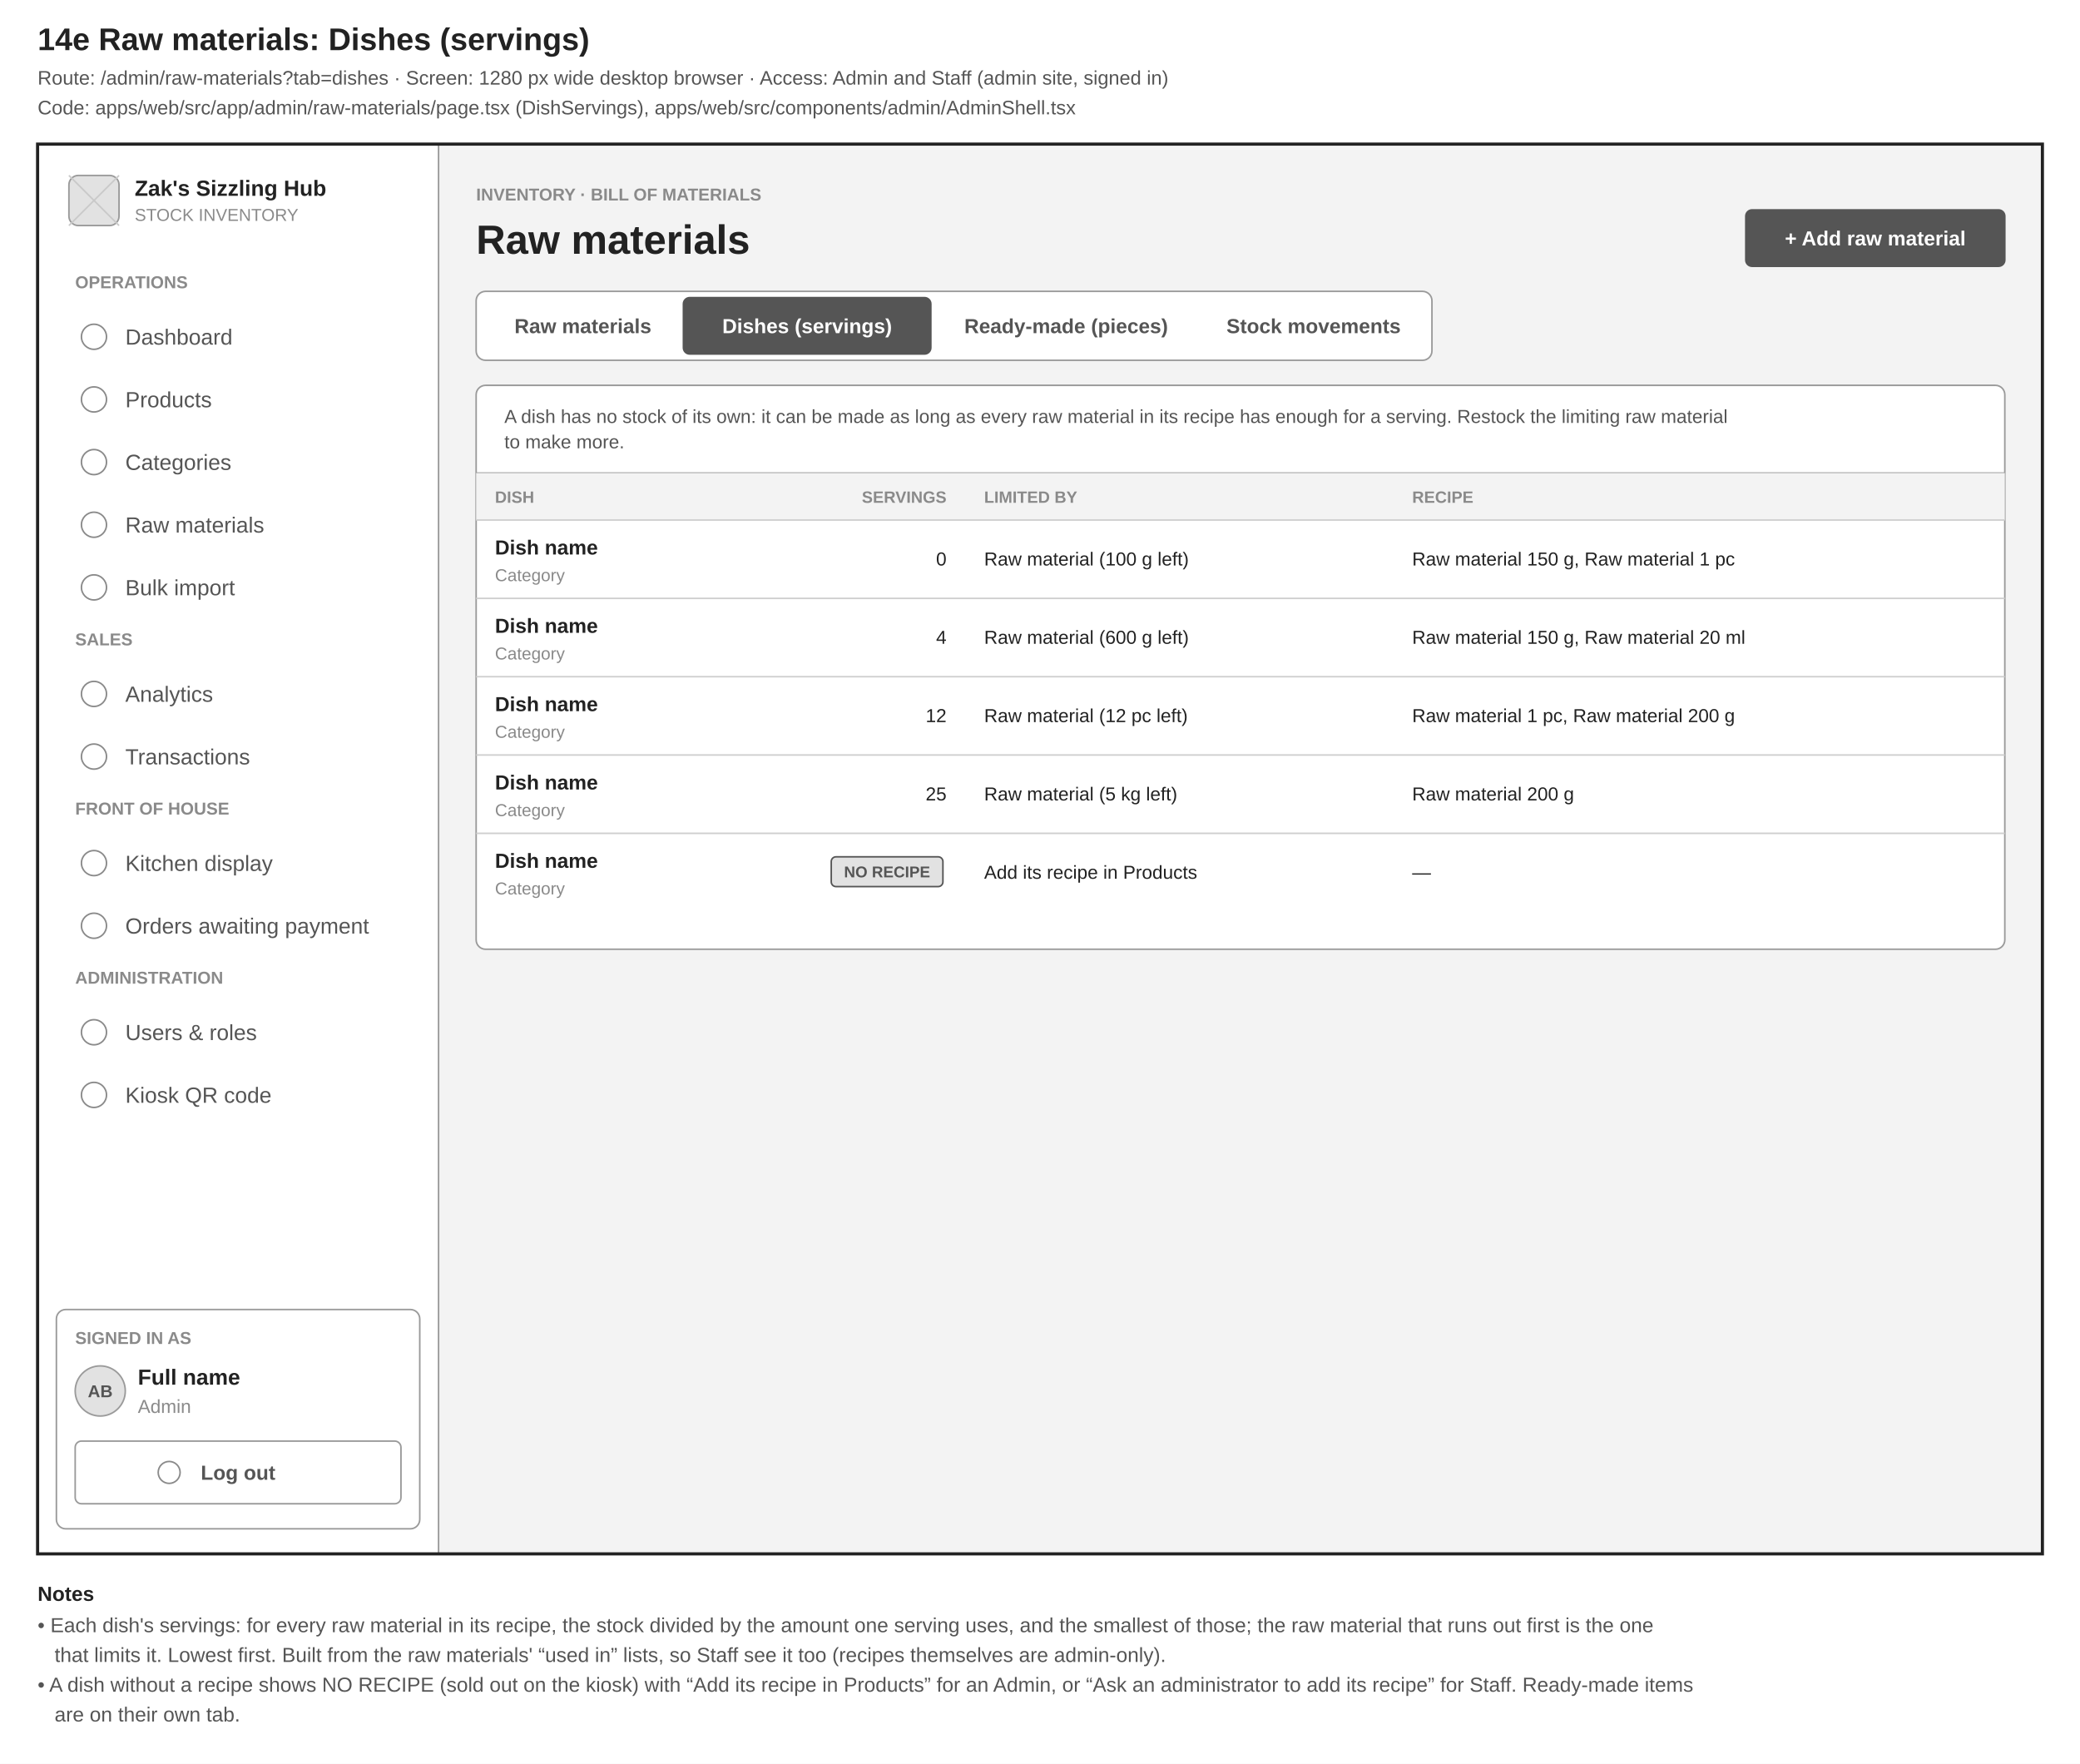
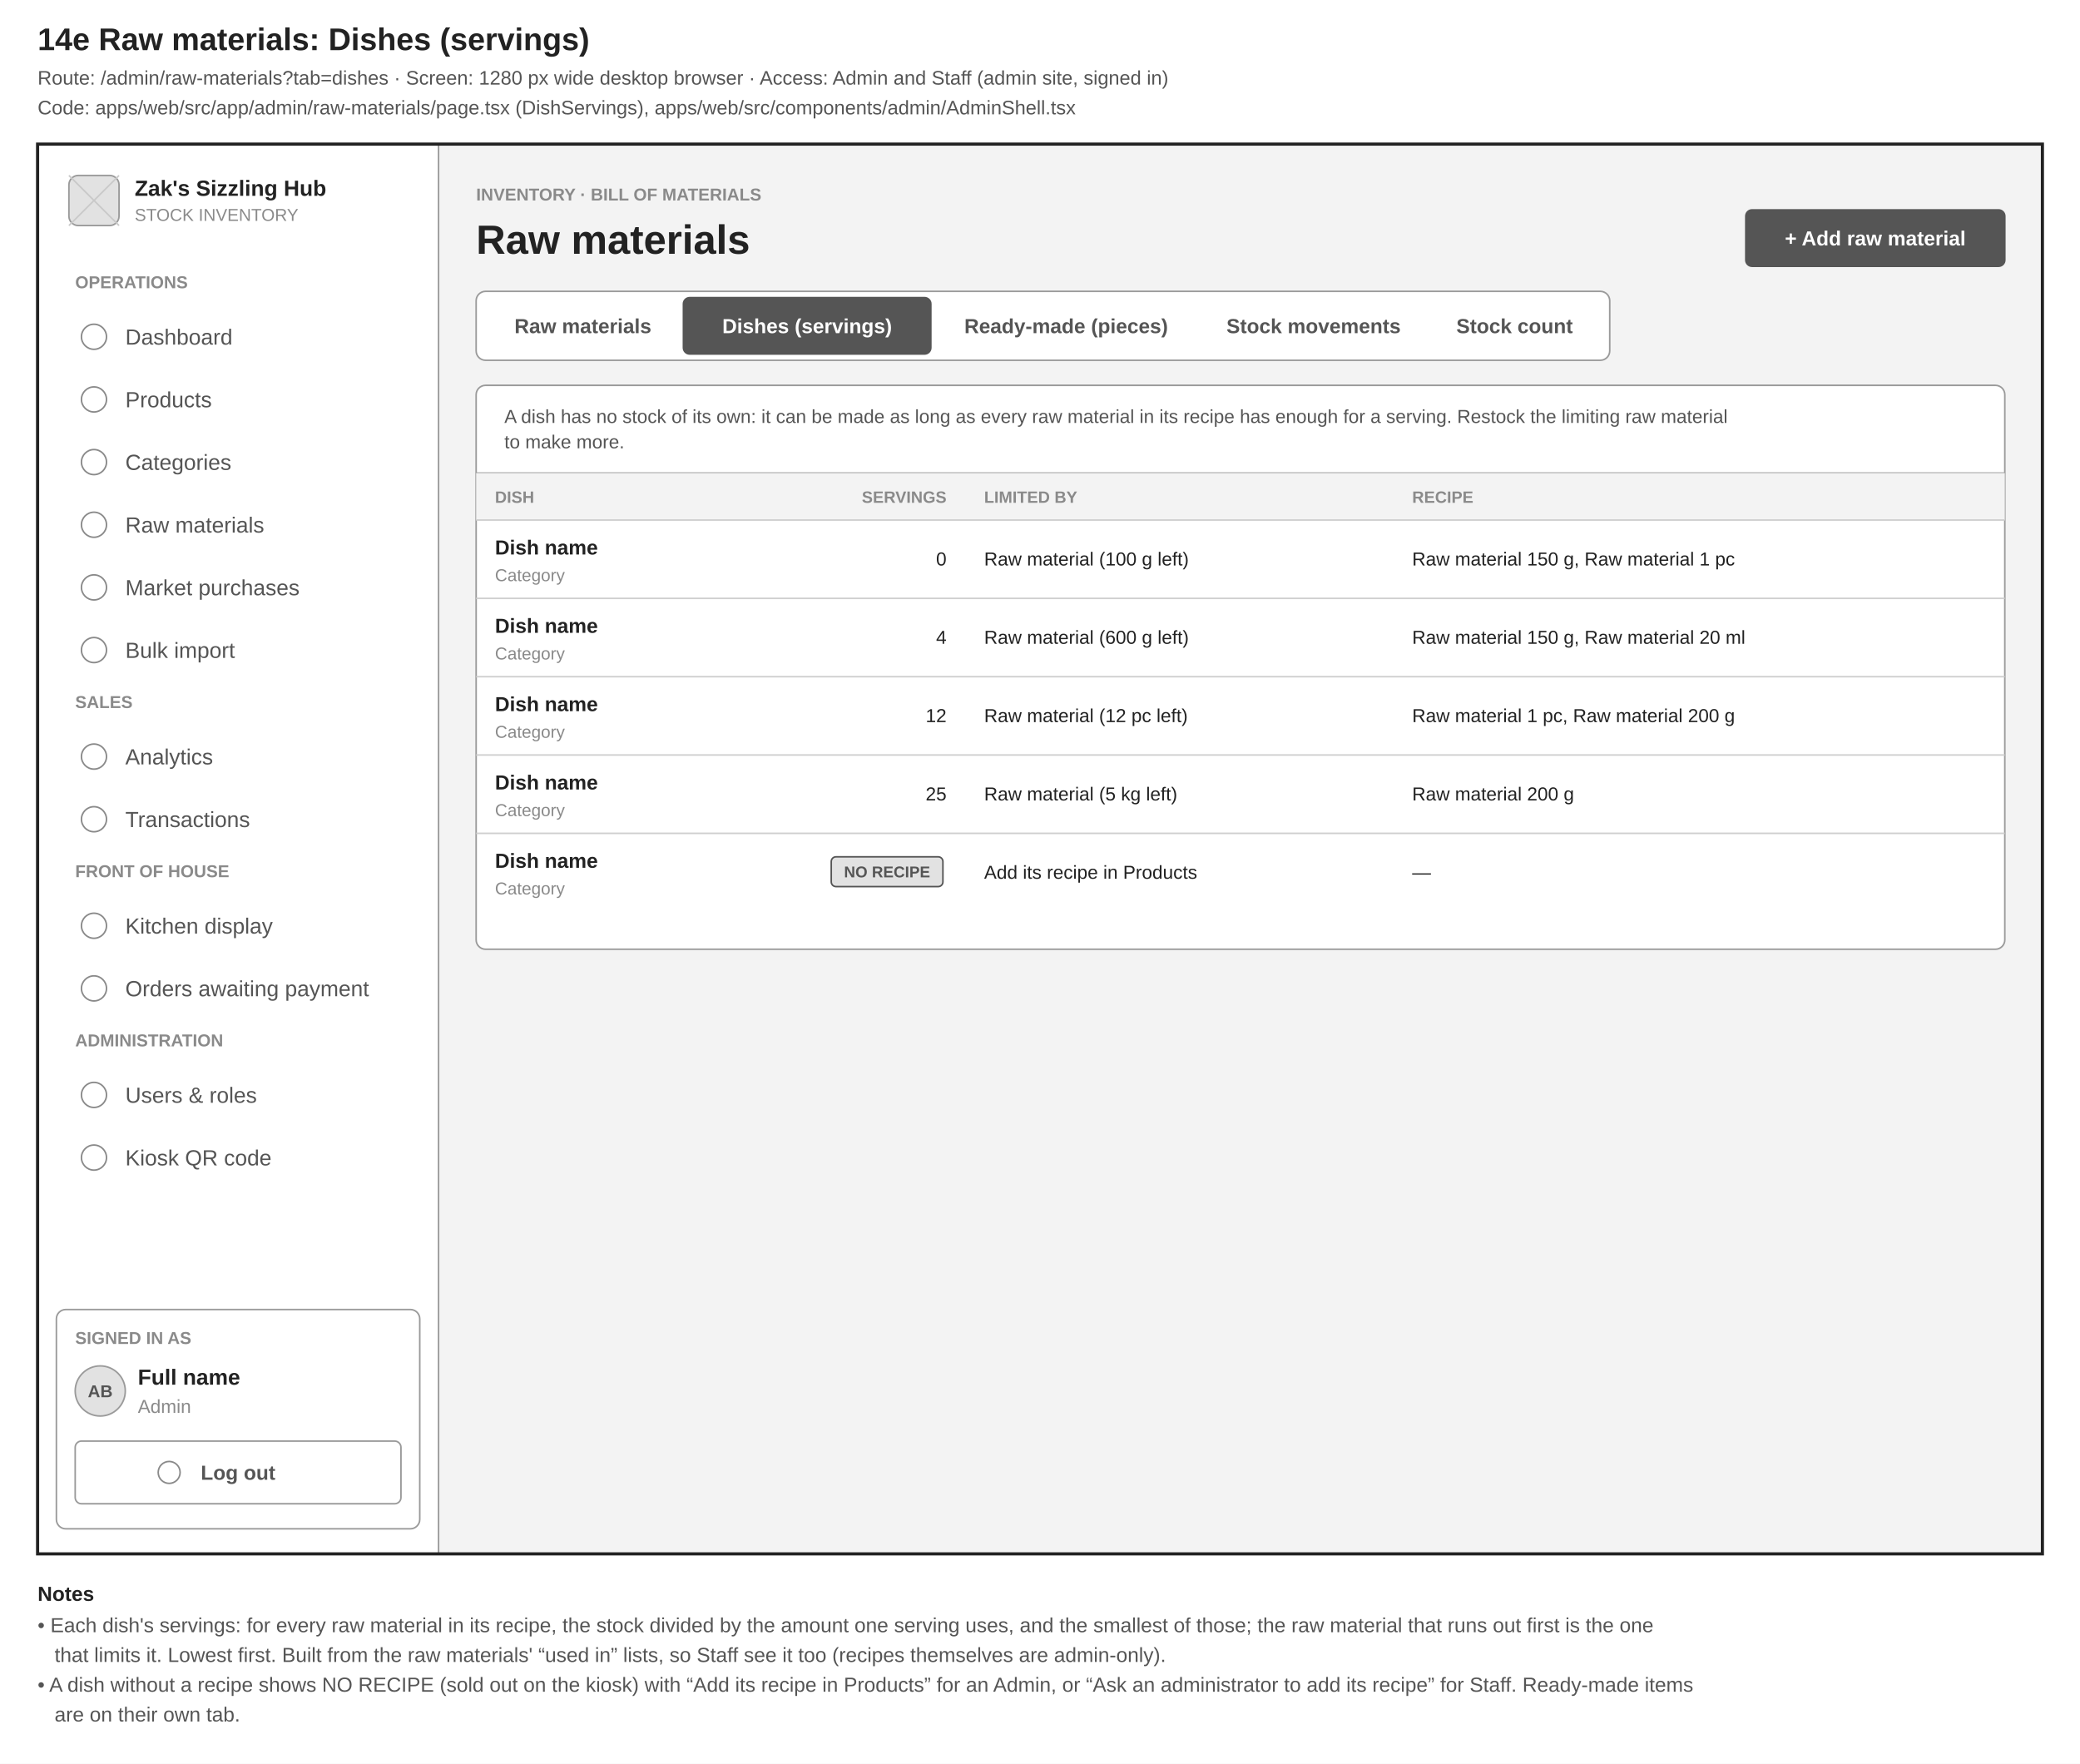
<svg xmlns="http://www.w3.org/2000/svg" width="1328" height="1126" viewBox="0 0 1328 1126">
  <rect x="0" y="0" width="1328" height="1126" fill="#ffffff" />
  <text x="24" y="32" font-family="Arial, Helvetica, sans-serif" font-size="20" font-weight="700" fill="#222222">14e  Raw materials: Dishes (servings)</text>
  <text x="24" y="54" font-family="Arial, Helvetica, sans-serif" font-size="12.5" fill="#555555">Route: /admin/raw-materials?tab=dishes   ·   Screen: 1280 px wide desktop browser   ·   Access: Admin and Staff (admin site, signed in)</text>
  <text x="24" y="73" font-family="Arial, Helvetica, sans-serif" font-size="12.5" fill="#555555">Code: apps/web/src/app/admin/raw-materials/page.tsx (DishServings), apps/web/src/components/admin/AdminShell.tsx</text>
  <text x="24" y="1022" font-family="Arial, Helvetica, sans-serif" font-size="13" font-weight="700" fill="#222222">Notes</text>
  <text x="24" y="1042" font-family="Arial, Helvetica, sans-serif" font-size="13" fill="#555555" xml:space="preserve">• Each dish's servings: for every raw material in its recipe, the stock divided by the amount one serving uses, and the smallest of those; the raw material that runs out first is the one</text>
  <text x="24" y="1061" font-family="Arial, Helvetica, sans-serif" font-size="13" fill="#555555" xml:space="preserve">   that limits it. Lowest first. Built from the raw materials' “used in” lists, so Staff see it too (recipes themselves are admin-only).</text>
  <text x="24" y="1080" font-family="Arial, Helvetica, sans-serif" font-size="13" fill="#555555" xml:space="preserve">• A dish without a recipe shows NO RECIPE (sold out on the kiosk) with “Add its recipe in Products” for an Admin, or “Ask an administrator to add its recipe” for Staff. Ready-made items</text>
  <text x="24" y="1099" font-family="Arial, Helvetica, sans-serif" font-size="13" fill="#555555" xml:space="preserve">   are on their own tab.</text>
  <g transform="translate(24,92)">
    <clipPath id="frame">
      <rect x="0" y="0" width="1280" height="900" />
    </clipPath>
    <g clip-path="url(#frame)">
      <rect x="0" y="0" width="1280" height="900" fill="#ffffff" />
      <rect x="0" y="0" width="1280" height="900" rx="0" fill="#f3f3f3" stroke="none" />
      <rect x="0" y="0" width="256" height="900" rx="0" fill="#ffffff" stroke="none" />
      <line x1="256" y1="0" x2="256" y2="900" stroke="#9a9a9a" stroke-width="1" />
      <rect x="20" y="20" width="32" height="32" rx="6" fill="#e2e2e2" stroke="#9a9a9a" stroke-width="1" />
      <line x1="20" y1="20" x2="52" y2="52" stroke="#c9c9c9" stroke-width="1" />
      <line x1="52" y1="20" x2="20" y2="52" stroke="#c9c9c9" stroke-width="1" />
      <text x="62" y="33" font-family="Arial, Helvetica, sans-serif" font-size="14" font-weight="700" text-anchor="start" fill="#222222">Zak's Sizzling Hub</text>
      <text x="62" y="49" font-family="Arial, Helvetica, sans-serif" font-size="11" font-weight="400" text-anchor="start" fill="#8a8a8a">STOCK INVENTORY</text>
      <text x="24" y="92" font-family="Arial, Helvetica, sans-serif" font-size="11" font-weight="700" text-anchor="start" fill="#8a8a8a">OPERATIONS</text>
      <circle cx="36" cy="123" r="8" fill="#ffffff" stroke="#8a8a8a" stroke-width="1" />
      <text x="56" y="128" font-family="Arial, Helvetica, sans-serif" font-size="14" font-weight="400" text-anchor="start" fill="#555555">Dashboard</text>
      <circle cx="36" cy="163" r="8" fill="#ffffff" stroke="#8a8a8a" stroke-width="1" />
      <text x="56" y="168" font-family="Arial, Helvetica, sans-serif" font-size="14" font-weight="400" text-anchor="start" fill="#555555">Products</text>
      <circle cx="36" cy="203" r="8" fill="#ffffff" stroke="#8a8a8a" stroke-width="1" />
      <text x="56" y="208" font-family="Arial, Helvetica, sans-serif" font-size="14" font-weight="400" text-anchor="start" fill="#555555">Categories</text>
      <circle cx="36" cy="243" r="8" fill="#ffffff" stroke="#8a8a8a" stroke-width="1" />
      <text x="56" y="248" font-family="Arial, Helvetica, sans-serif" font-size="14" font-weight="400" text-anchor="start" fill="#555555">Raw materials</text>
      <circle cx="36" cy="283" r="8" fill="#ffffff" stroke="#8a8a8a" stroke-width="1" />
-       <text x="56" y="288" font-family="Arial, Helvetica, sans-serif" font-size="14" font-weight="400" text-anchor="start" fill="#555555">Bulk import</text>
-       <text x="24" y="320" font-family="Arial, Helvetica, sans-serif" font-size="11" font-weight="700" text-anchor="start" fill="#8a8a8a">SALES</text>
-       <circle cx="36" cy="351" r="8" fill="#ffffff" stroke="#8a8a8a" stroke-width="1" />
-       <text x="56" y="356" font-family="Arial, Helvetica, sans-serif" font-size="14" font-weight="400" text-anchor="start" fill="#555555">Analytics</text>
+       <text x="56" y="288" font-family="Arial, Helvetica, sans-serif" font-size="14" font-weight="400" text-anchor="start" fill="#555555">Market purchases</text>
+       <circle cx="36" cy="323" r="8" fill="#ffffff" stroke="#8a8a8a" stroke-width="1" />
+       <text x="56" y="328" font-family="Arial, Helvetica, sans-serif" font-size="14" font-weight="400" text-anchor="start" fill="#555555">Bulk import</text>
+       <text x="24" y="360" font-family="Arial, Helvetica, sans-serif" font-size="11" font-weight="700" text-anchor="start" fill="#8a8a8a">SALES</text>
      <circle cx="36" cy="391" r="8" fill="#ffffff" stroke="#8a8a8a" stroke-width="1" />
-       <text x="56" y="396" font-family="Arial, Helvetica, sans-serif" font-size="14" font-weight="400" text-anchor="start" fill="#555555">Transactions</text>
-       <text x="24" y="428" font-family="Arial, Helvetica, sans-serif" font-size="11" font-weight="700" text-anchor="start" fill="#8a8a8a">FRONT OF HOUSE</text>
-       <circle cx="36" cy="459" r="8" fill="#ffffff" stroke="#8a8a8a" stroke-width="1" />
-       <text x="56" y="464" font-family="Arial, Helvetica, sans-serif" font-size="14" font-weight="400" text-anchor="start" fill="#555555">Kitchen display</text>
+       <text x="56" y="396" font-family="Arial, Helvetica, sans-serif" font-size="14" font-weight="400" text-anchor="start" fill="#555555">Analytics</text>
+       <circle cx="36" cy="431" r="8" fill="#ffffff" stroke="#8a8a8a" stroke-width="1" />
+       <text x="56" y="436" font-family="Arial, Helvetica, sans-serif" font-size="14" font-weight="400" text-anchor="start" fill="#555555">Transactions</text>
+       <text x="24" y="468" font-family="Arial, Helvetica, sans-serif" font-size="11" font-weight="700" text-anchor="start" fill="#8a8a8a">FRONT OF HOUSE</text>
      <circle cx="36" cy="499" r="8" fill="#ffffff" stroke="#8a8a8a" stroke-width="1" />
-       <text x="56" y="504" font-family="Arial, Helvetica, sans-serif" font-size="14" font-weight="400" text-anchor="start" fill="#555555">Orders awaiting payment</text>
-       <text x="24" y="536" font-family="Arial, Helvetica, sans-serif" font-size="11" font-weight="700" text-anchor="start" fill="#8a8a8a">ADMINISTRATION</text>
-       <circle cx="36" cy="567" r="8" fill="#ffffff" stroke="#8a8a8a" stroke-width="1" />
-       <text x="56" y="572" font-family="Arial, Helvetica, sans-serif" font-size="14" font-weight="400" text-anchor="start" fill="#555555">Users &amp; roles</text>
+       <text x="56" y="504" font-family="Arial, Helvetica, sans-serif" font-size="14" font-weight="400" text-anchor="start" fill="#555555">Kitchen display</text>
+       <circle cx="36" cy="539" r="8" fill="#ffffff" stroke="#8a8a8a" stroke-width="1" />
+       <text x="56" y="544" font-family="Arial, Helvetica, sans-serif" font-size="14" font-weight="400" text-anchor="start" fill="#555555">Orders awaiting payment</text>
+       <text x="24" y="576" font-family="Arial, Helvetica, sans-serif" font-size="11" font-weight="700" text-anchor="start" fill="#8a8a8a">ADMINISTRATION</text>
      <circle cx="36" cy="607" r="8" fill="#ffffff" stroke="#8a8a8a" stroke-width="1" />
-       <text x="56" y="612" font-family="Arial, Helvetica, sans-serif" font-size="14" font-weight="400" text-anchor="start" fill="#555555">Kiosk QR code</text>
+       <text x="56" y="612" font-family="Arial, Helvetica, sans-serif" font-size="14" font-weight="400" text-anchor="start" fill="#555555">Users &amp; roles</text>
+       <circle cx="36" cy="647" r="8" fill="#ffffff" stroke="#8a8a8a" stroke-width="1" />
+       <text x="56" y="652" font-family="Arial, Helvetica, sans-serif" font-size="14" font-weight="400" text-anchor="start" fill="#555555">Kiosk QR code</text>
      <rect x="12" y="744" width="232" height="140" rx="6" fill="#ffffff" stroke="#9a9a9a" stroke-width="1" />
      <text x="24" y="766" font-family="Arial, Helvetica, sans-serif" font-size="11" font-weight="700" text-anchor="start" fill="#8a8a8a">SIGNED IN AS</text>
      <circle cx="40" cy="796" r="16" fill="#e2e2e2" stroke="#9a9a9a" stroke-width="1" />
      <text x="40" y="800" font-family="Arial, Helvetica, sans-serif" font-size="11" font-weight="700" text-anchor="middle" fill="#555555">AB</text>
      <text x="64" y="792" font-family="Arial, Helvetica, sans-serif" font-size="14" font-weight="700" text-anchor="start" fill="#222222">Full name</text>
      <text x="64" y="810" font-family="Arial, Helvetica, sans-serif" font-size="12" font-weight="400" text-anchor="start" fill="#8a8a8a">Admin</text>
      <rect x="24" y="828" width="208" height="40" rx="4" fill="#ffffff" stroke="#9a9a9a" stroke-width="1" />
      <text x="128.0" y="852.68" font-family="Arial, Helvetica, sans-serif" font-size="13" font-weight="700" text-anchor="middle" fill="#555555">Log out</text>
      <circle cx="84" cy="848" r="7" fill="#ffffff" stroke="#8a8a8a" stroke-width="1" />
      <text x="280" y="36" font-family="Arial, Helvetica, sans-serif" font-size="11" font-weight="700" text-anchor="start" fill="#8a8a8a">INVENTORY · BILL OF MATERIALS</text>
      <text x="280" y="70" font-family="Arial, Helvetica, sans-serif" font-size="26" font-weight="700" text-anchor="start" fill="#222222">Raw materials</text>
      <rect x="1090.62" y="42" width="165.38" height="36" rx="4" fill="#555555" stroke="#555555" stroke-width="1" />
      <text x="1173.31" y="64.68" font-family="Arial, Helvetica, sans-serif" font-size="13" font-weight="700" text-anchor="middle" fill="#ffffff">+ Add raw material</text>
-       <rect x="280" y="94" width="610.24" height="44" rx="6" fill="#ffffff" stroke="#9a9a9a" stroke-width="1" />
+       <rect x="280" y="94" width="723.75" height="44" rx="6" fill="#ffffff" stroke="#9a9a9a" stroke-width="1" />
      <text x="348.165" y="120.68" font-family="Arial, Helvetica, sans-serif" font-size="13" font-weight="700" text-anchor="middle" fill="#555555">Raw materials</text>
      <rect x="412.33" y="98" width="157.97" height="36" rx="4" fill="#555555" stroke="#555555" stroke-width="1" />
      <text x="491.315" y="120.68" font-family="Arial, Helvetica, sans-serif" font-size="13" font-weight="700" text-anchor="middle" fill="#ffffff">Dishes (servings)</text>
      <text x="656.695" y="120.68" font-family="Arial, Helvetica, sans-serif" font-size="13" font-weight="700" text-anchor="middle" fill="#555555">Ready-made (pieces)</text>
      <text x="814.665" y="120.68" font-family="Arial, Helvetica, sans-serif" font-size="13" font-weight="700" text-anchor="middle" fill="#555555">Stock movements</text>
+       <text x="942.995" y="120.68" font-family="Arial, Helvetica, sans-serif" font-size="13" font-weight="700" text-anchor="middle" fill="#555555">Stock count</text>
      <rect x="280" y="154" width="976" height="360" rx="6" fill="#ffffff" stroke="#9a9a9a" stroke-width="1" />
      <text x="298" y="178" font-family="Arial, Helvetica, sans-serif" font-size="12" font-weight="400" text-anchor="start" fill="#555555">A dish has no stock of its own: it can be made as long as every raw material in its recipe has enough for a serving. Restock the limiting raw material</text>
      <text x="298" y="194.2" font-family="Arial, Helvetica, sans-serif" font-size="12" font-weight="400" text-anchor="start" fill="#555555">to make more.</text>
      <line x1="280" y1="210" x2="1256" y2="210" stroke="#9a9a9a" stroke-width="1" />
      <rect x="280" y="210" width="976" height="30" rx="0" fill="#f3f3f3" stroke="none" stroke-width="1" />
      <text x="292" y="229.0" font-family="Arial, Helvetica, sans-serif" font-size="10.5" font-weight="700" text-anchor="start" fill="#8a8a8a">DISH</text>
      <text x="580.32" y="229.0" font-family="Arial, Helvetica, sans-serif" font-size="10.5" font-weight="700" text-anchor="end" fill="#8a8a8a">SERVINGS</text>
      <text x="604.32" y="229.0" font-family="Arial, Helvetica, sans-serif" font-size="10.5" font-weight="700" text-anchor="start" fill="#8a8a8a">LIMITED BY</text>
      <text x="877.6" y="229.0" font-family="Arial, Helvetica, sans-serif" font-size="10.5" font-weight="700" text-anchor="start" fill="#8a8a8a">RECIPE</text>
      <line x1="280" y1="240" x2="1256" y2="240" stroke="#cfcfcf" stroke-width="1" />
      <text x="292" y="262.0" font-family="Arial, Helvetica, sans-serif" font-size="13" font-weight="700" text-anchor="start" fill="#222222">Dish name</text>
      <text x="292" y="279.0" font-family="Arial, Helvetica, sans-serif" font-size="11" font-weight="400" text-anchor="start" fill="#8a8a8a">Category</text>
      <text x="580.32" y="269.0" font-family="Arial, Helvetica, sans-serif" font-size="12" font-weight="400" text-anchor="end" fill="#222222">0</text>
      <text x="604.32" y="269.0" font-family="Arial, Helvetica, sans-serif" font-size="12" font-weight="400" text-anchor="start" fill="#222222">Raw material (100 g left)</text>
      <text x="877.6" y="269.0" font-family="Arial, Helvetica, sans-serif" font-size="12" font-weight="400" text-anchor="start" fill="#222222">Raw material 150 g, Raw material 1 pc</text>
      <line x1="280" y1="290" x2="1256" y2="290" stroke="#cfcfcf" stroke-width="1" />
      <text x="292" y="312.0" font-family="Arial, Helvetica, sans-serif" font-size="13" font-weight="700" text-anchor="start" fill="#222222">Dish name</text>
      <text x="292" y="329.0" font-family="Arial, Helvetica, sans-serif" font-size="11" font-weight="400" text-anchor="start" fill="#8a8a8a">Category</text>
      <text x="580.32" y="319.0" font-family="Arial, Helvetica, sans-serif" font-size="12" font-weight="400" text-anchor="end" fill="#222222">4</text>
      <text x="604.32" y="319.0" font-family="Arial, Helvetica, sans-serif" font-size="12" font-weight="400" text-anchor="start" fill="#222222">Raw material (600 g left)</text>
      <text x="877.6" y="319.0" font-family="Arial, Helvetica, sans-serif" font-size="12" font-weight="400" text-anchor="start" fill="#222222">Raw material 150 g, Raw material 20 ml</text>
      <line x1="280" y1="340" x2="1256" y2="340" stroke="#cfcfcf" stroke-width="1" />
      <text x="292" y="362.0" font-family="Arial, Helvetica, sans-serif" font-size="13" font-weight="700" text-anchor="start" fill="#222222">Dish name</text>
      <text x="292" y="379.0" font-family="Arial, Helvetica, sans-serif" font-size="11" font-weight="400" text-anchor="start" fill="#8a8a8a">Category</text>
      <text x="580.32" y="369.0" font-family="Arial, Helvetica, sans-serif" font-size="12" font-weight="400" text-anchor="end" fill="#222222">12</text>
      <text x="604.32" y="369.0" font-family="Arial, Helvetica, sans-serif" font-size="12" font-weight="400" text-anchor="start" fill="#222222">Raw material (12 pc left)</text>
      <text x="877.6" y="369.0" font-family="Arial, Helvetica, sans-serif" font-size="12" font-weight="400" text-anchor="start" fill="#222222">Raw material 1 pc, Raw material 200 g</text>
      <line x1="280" y1="390" x2="1256" y2="390" stroke="#cfcfcf" stroke-width="1" />
      <text x="292" y="412.0" font-family="Arial, Helvetica, sans-serif" font-size="13" font-weight="700" text-anchor="start" fill="#222222">Dish name</text>
      <text x="292" y="429.0" font-family="Arial, Helvetica, sans-serif" font-size="11" font-weight="400" text-anchor="start" fill="#8a8a8a">Category</text>
      <text x="580.32" y="419.0" font-family="Arial, Helvetica, sans-serif" font-size="12" font-weight="400" text-anchor="end" fill="#222222">25</text>
      <text x="604.32" y="419.0" font-family="Arial, Helvetica, sans-serif" font-size="12" font-weight="400" text-anchor="start" fill="#222222">Raw material (5 kg left)</text>
      <text x="877.6" y="419.0" font-family="Arial, Helvetica, sans-serif" font-size="12" font-weight="400" text-anchor="start" fill="#222222">Raw material 200 g</text>
      <line x1="280" y1="440" x2="1256" y2="440" stroke="#cfcfcf" stroke-width="1" />
      <text x="292" y="462.0" font-family="Arial, Helvetica, sans-serif" font-size="13" font-weight="700" text-anchor="start" fill="#222222">Dish name</text>
      <text x="292" y="479.0" font-family="Arial, Helvetica, sans-serif" font-size="11" font-weight="400" text-anchor="start" fill="#8a8a8a">Category</text>
      <rect x="506.72" y="455.0" width="71.3" height="19" rx="3" fill="#e2e2e2" stroke="#555555" stroke-width="1" />
      <text x="542.37" y="468.1" font-family="Arial, Helvetica, sans-serif" font-size="10" font-weight="700" text-anchor="middle" fill="#555555">NO RECIPE</text>
      <text x="604.32" y="469.0" font-family="Arial, Helvetica, sans-serif" font-size="12" font-weight="400" text-anchor="start" fill="#222222">Add its recipe in Products</text>
      <text x="877.6" y="469.0" font-family="Arial, Helvetica, sans-serif" font-size="12" font-weight="400" text-anchor="start" fill="#222222">—</text>
    </g>
    <rect x="0" y="0" width="1280" height="900" fill="none" stroke="#222222" stroke-width="2" />
  </g>
</svg>
